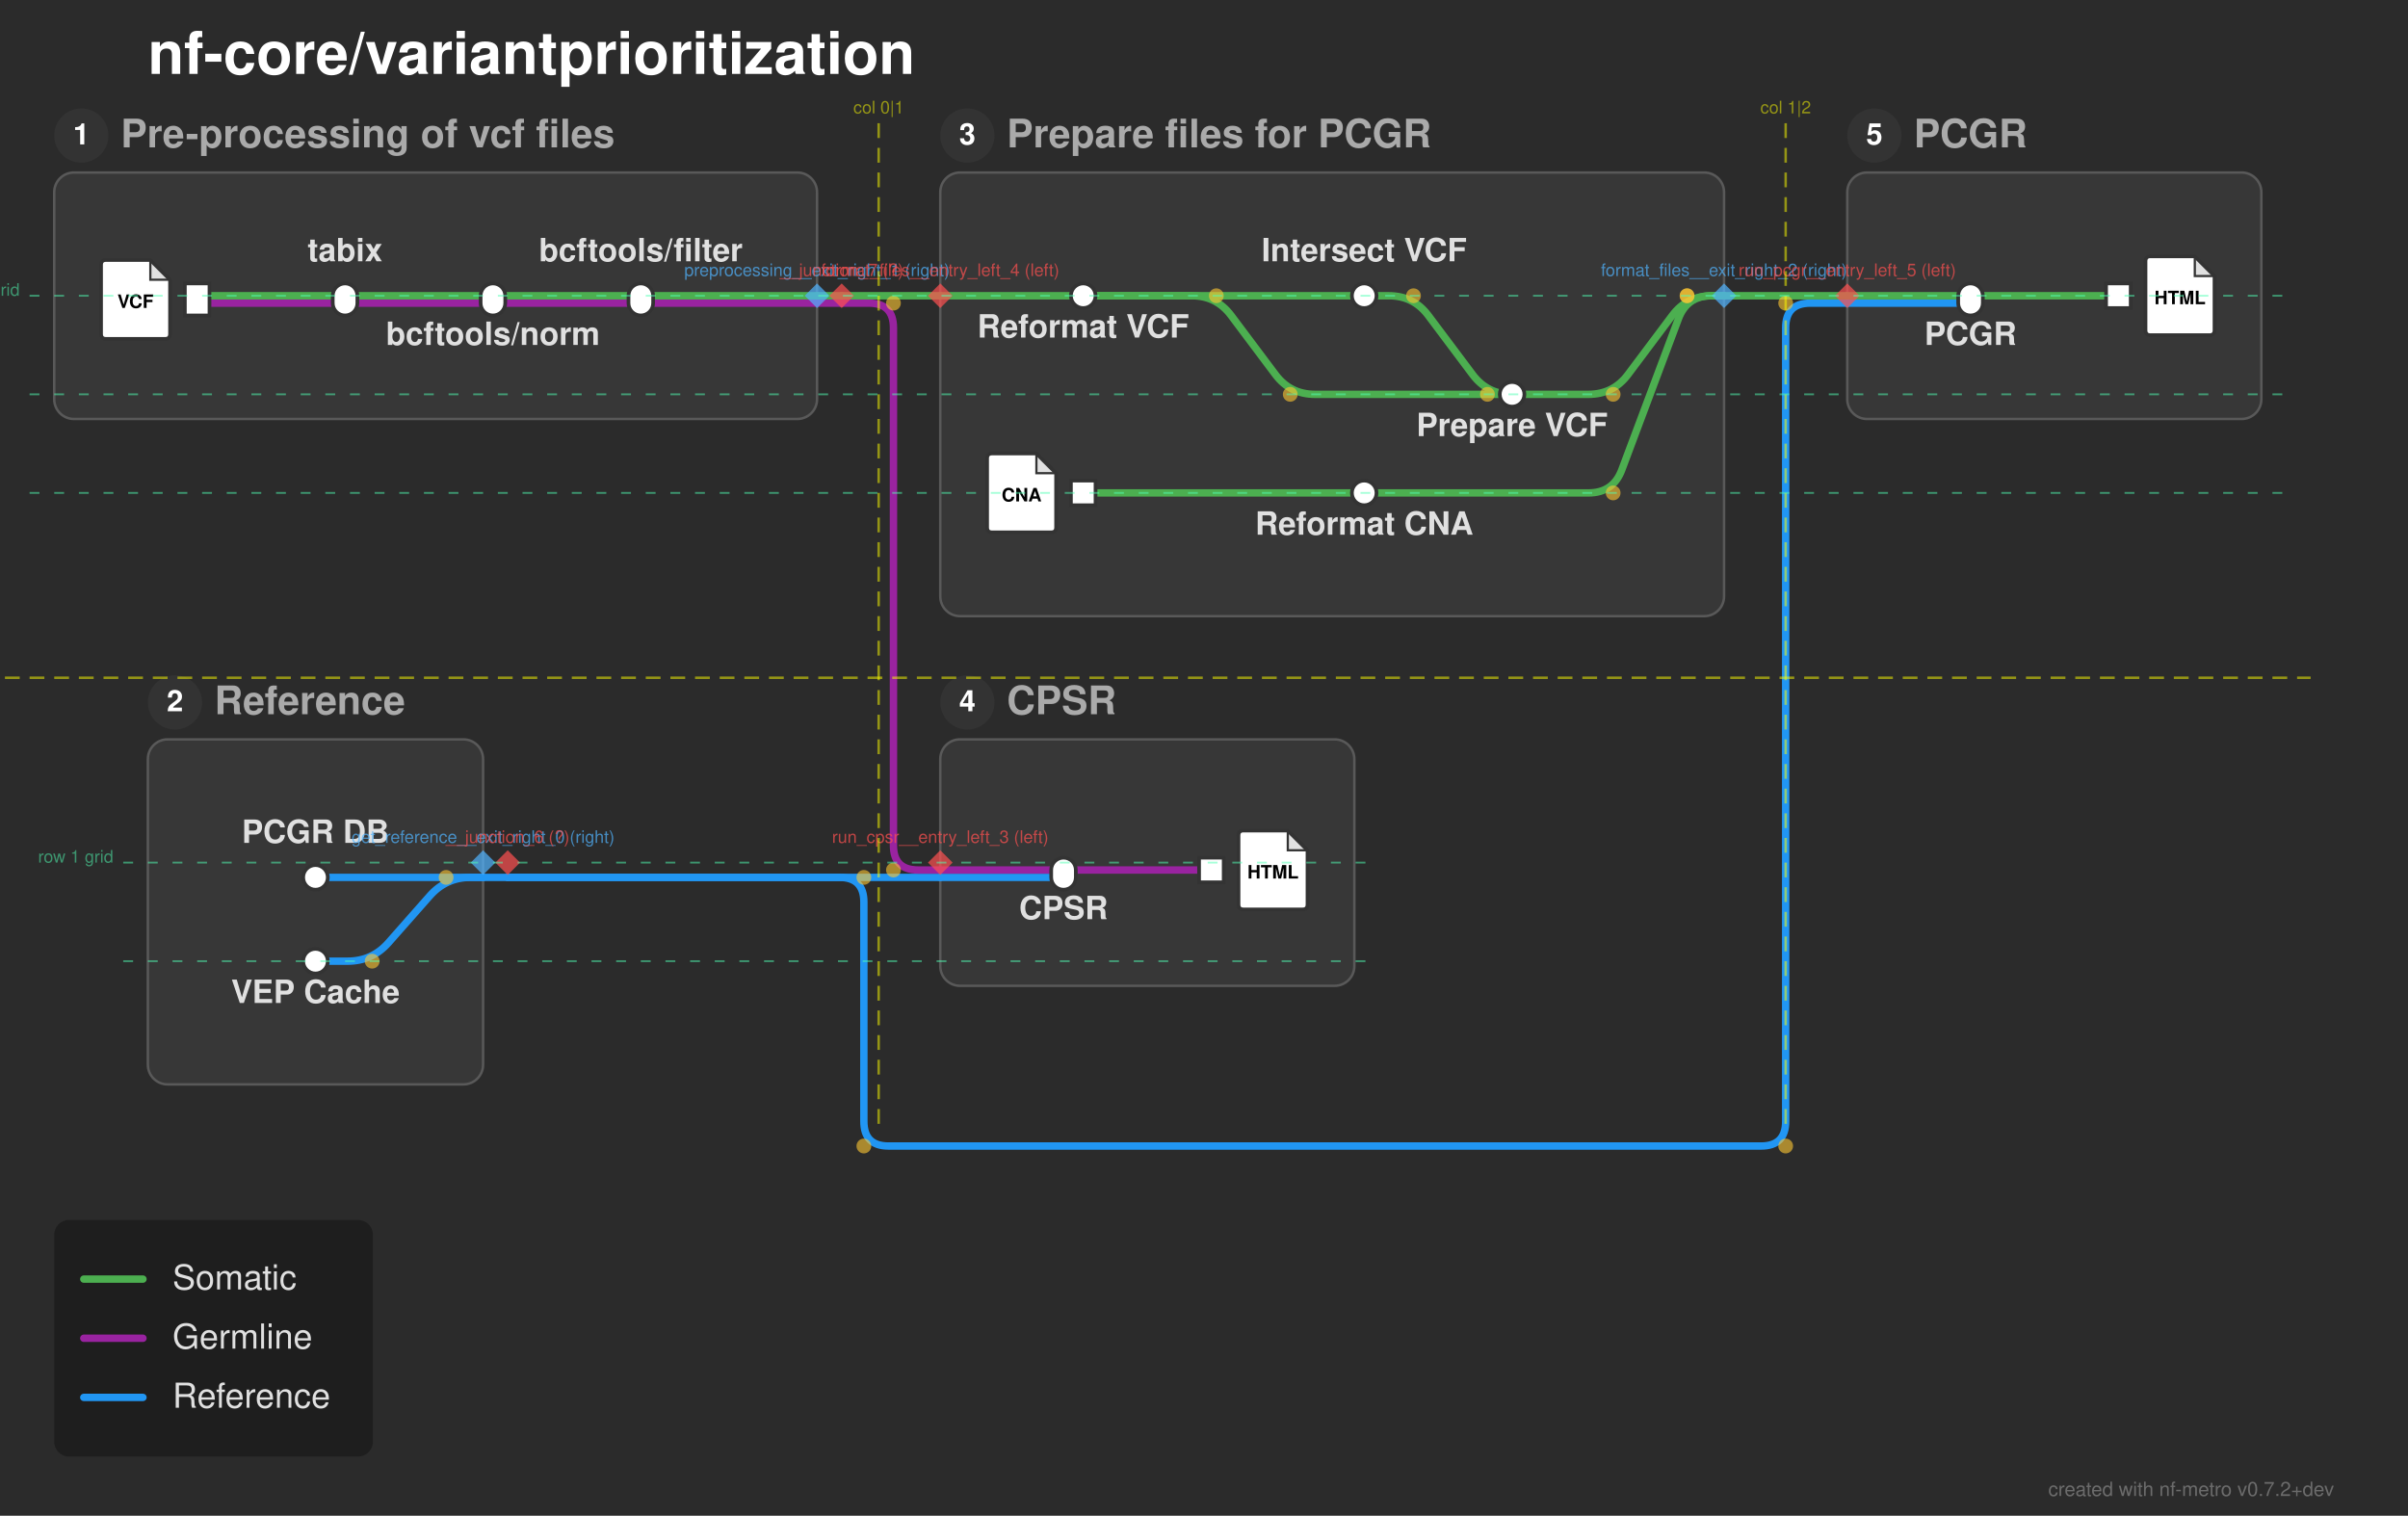
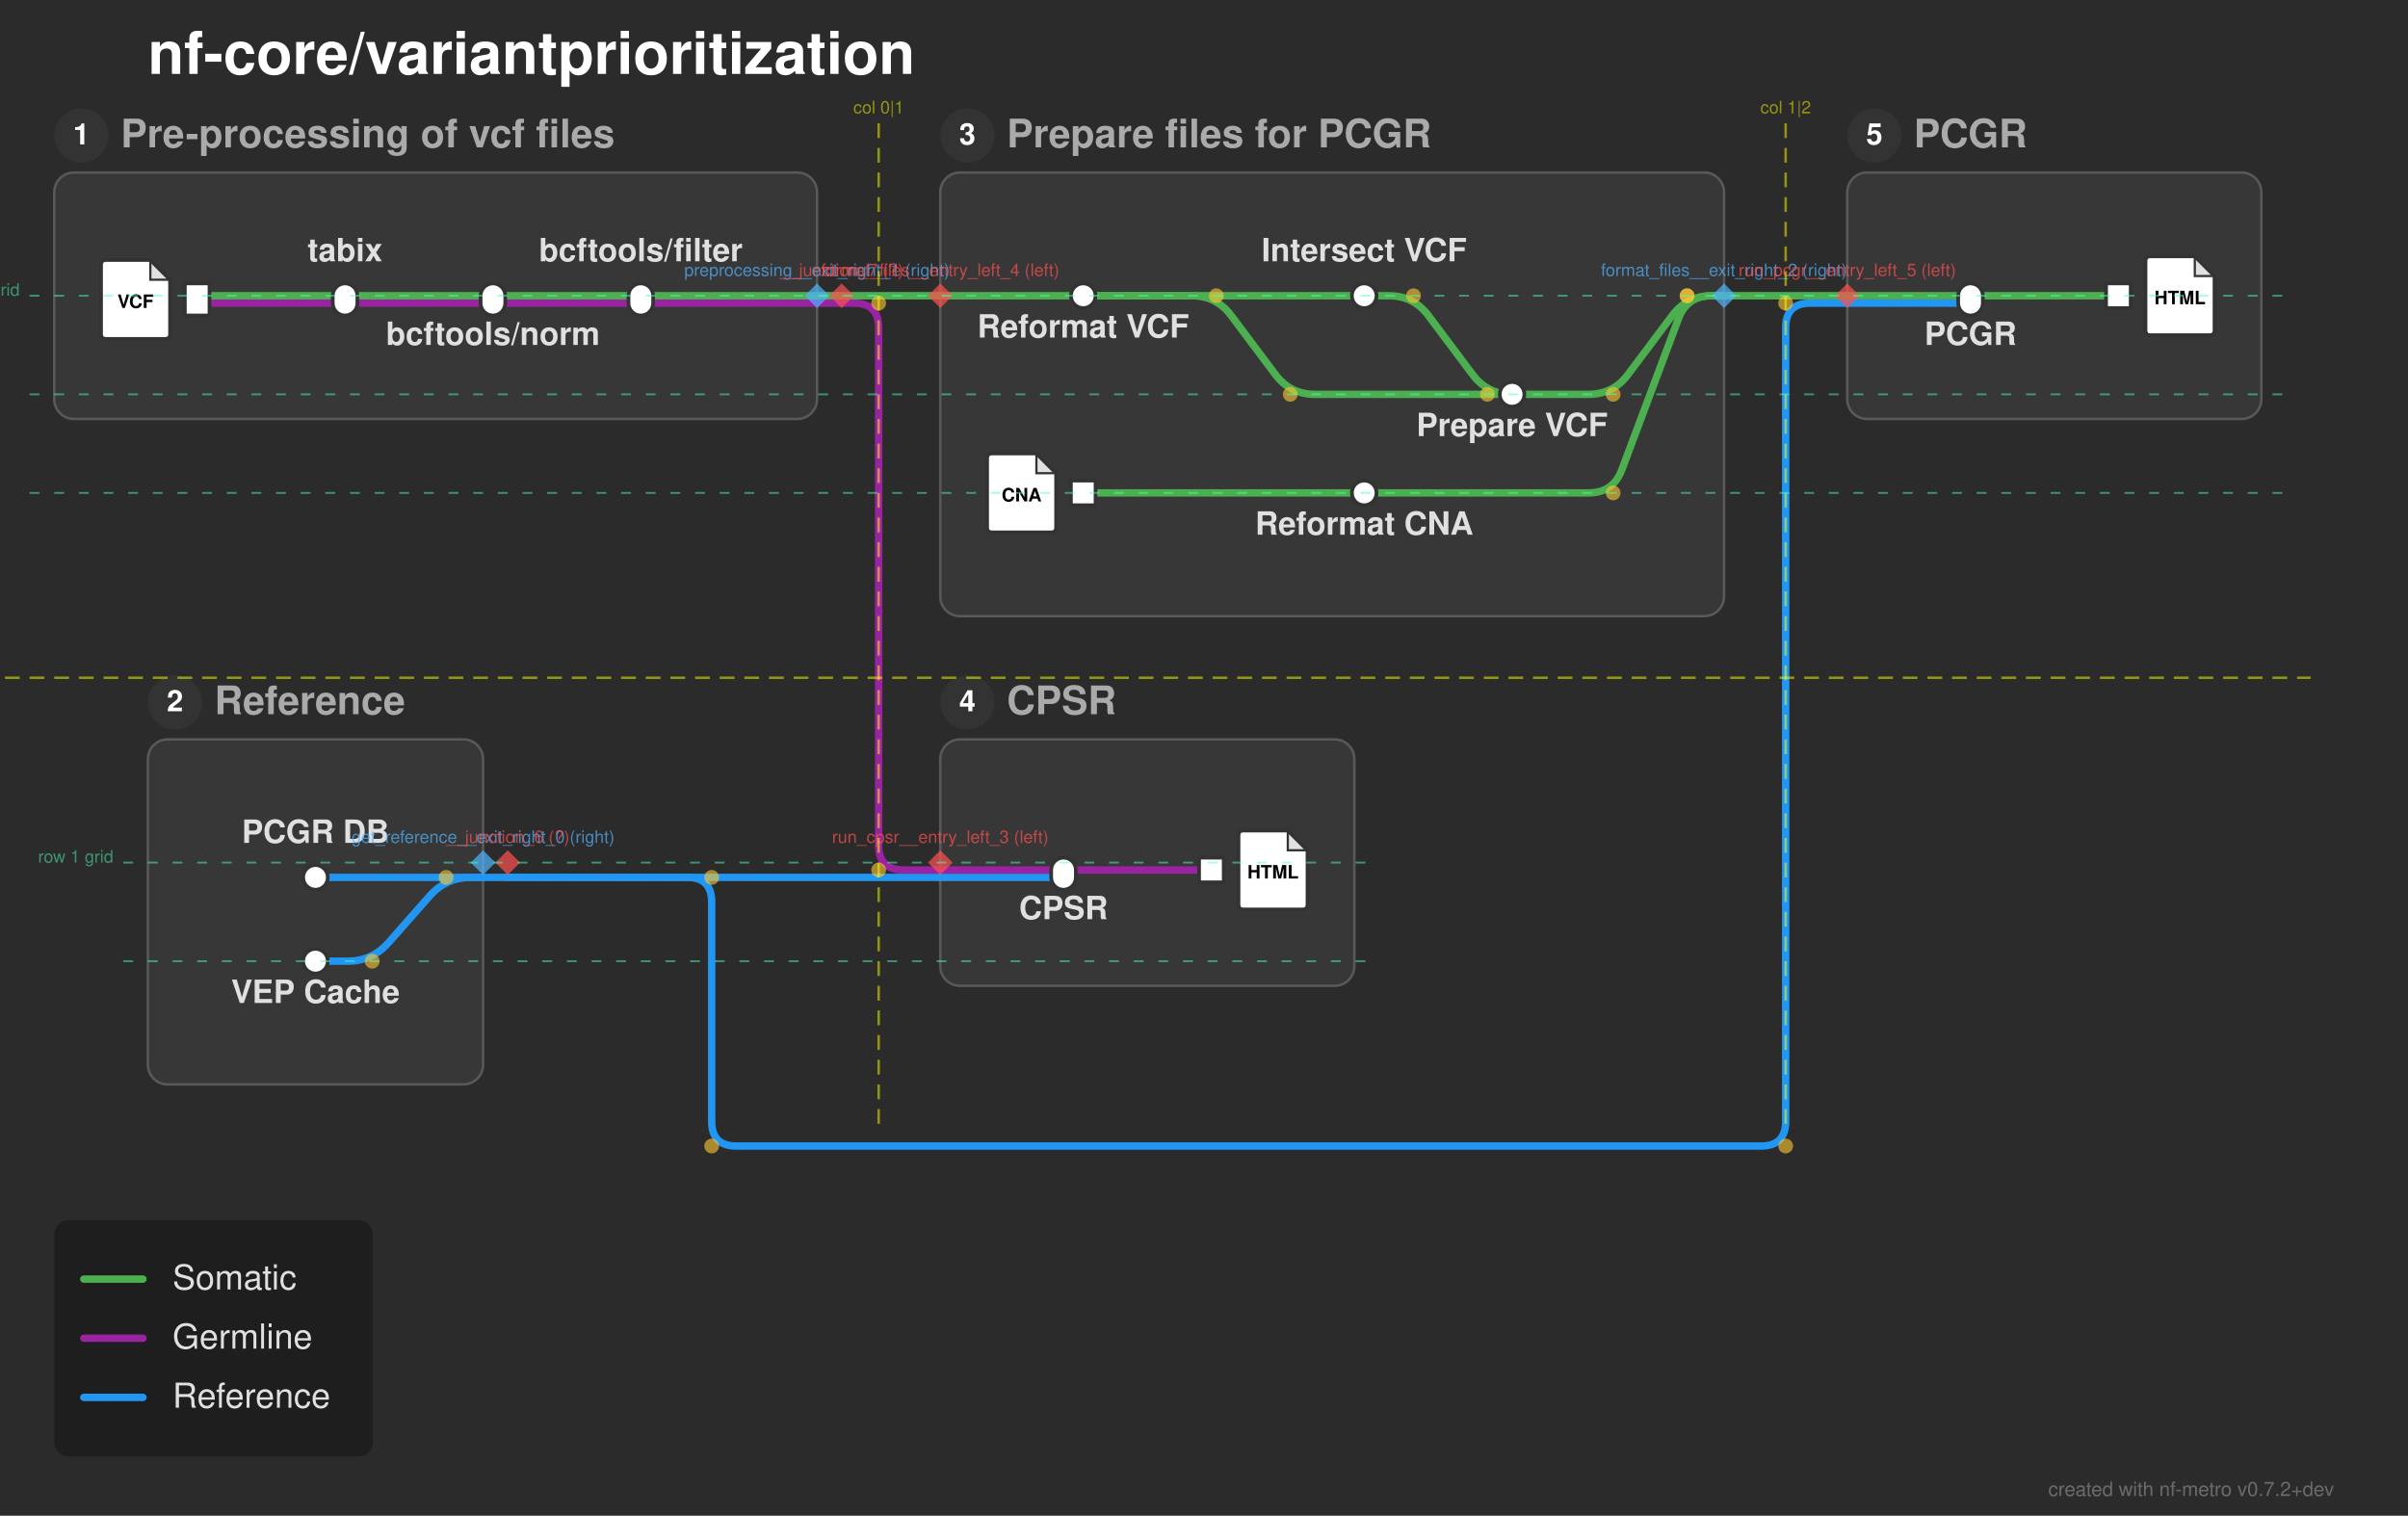
<svg xmlns="http://www.w3.org/2000/svg" width="977" height="615" viewBox="0 0 977 615">
  <defs>
</defs>
  <rect x="0" y="0" width="977" height="615" fill="#2b2b2b" />
  <text x="60.0" y="30.0" font-size="24.0" fill="#ffffff" font-family="'Helvetica Neue', Helvetica, Arial, sans-serif" font-weight="bold" class="nf-metro-title">nf-core/variantprioritization</text>
  <rect x="22.0" y="70.0" width="309.5" height="100.0" rx="8" ry="8" fill="#373737" stroke="#595959" stroke-width="1.0" class="nf-metro-section-box" data-section-id="preprocessing" data-section-lines="germline,somatic" />
  <circle cx="33.0" cy="55.0" r="11" fill="#333333" class="nf-metro-section-num-circle" data-section-id="preprocessing" />
  <text x="33.0" y="55.0" font-size="12" fill="#ffffff" font-family="'Helvetica Neue', Helvetica, Arial, sans-serif" font-weight="bold" text-anchor="middle" dy="0.3em" data-section-id="preprocessing">1</text>
  <text x="49.0" y="55.0" font-size="16.0" fill="#aaaaaa" font-family="'Helvetica Neue', Helvetica, Arial, sans-serif" font-weight="bold" dy="0.3em" class="nf-metro-section-label" data-section-id="preprocessing">Pre-processing of vcf files</text>
  <rect x="381.5" y="70.0" width="318.0" height="180.0" rx="8" ry="8" fill="#373737" stroke="#595959" stroke-width="1.0" class="nf-metro-section-box" data-section-id="format_files" data-section-lines="somatic" />
  <circle cx="392.5" cy="55.0" r="11" fill="#333333" class="nf-metro-section-num-circle" data-section-id="format_files" />
  <text x="392.5" y="55.0" font-size="12" fill="#ffffff" font-family="'Helvetica Neue', Helvetica, Arial, sans-serif" font-weight="bold" text-anchor="middle" dy="0.3em" data-section-id="format_files">3</text>
  <text x="408.5" y="55.0" font-size="16.0" fill="#aaaaaa" font-family="'Helvetica Neue', Helvetica, Arial, sans-serif" font-weight="bold" dy="0.3em" class="nf-metro-section-label" data-section-id="format_files">Prepare files for PCGR</text>
  <rect x="60.0" y="300.0" width="136.0" height="140.0" rx="8" ry="8" fill="#373737" stroke="#595959" stroke-width="1.0" class="nf-metro-section-box" data-section-id="get_reference" data-section-lines="reference" />
  <circle cx="71.0" cy="285.0" r="11" fill="#333333" class="nf-metro-section-num-circle" data-section-id="get_reference" />
  <text x="71.0" y="285.0" font-size="12" fill="#ffffff" font-family="'Helvetica Neue', Helvetica, Arial, sans-serif" font-weight="bold" text-anchor="middle" dy="0.3em" data-section-id="get_reference">2</text>
  <text x="87.0" y="285.0" font-size="16.0" fill="#aaaaaa" font-family="'Helvetica Neue', Helvetica, Arial, sans-serif" font-weight="bold" dy="0.3em" class="nf-metro-section-label" data-section-id="get_reference">Reference</text>
  <rect x="749.5" y="70.0" width="168.0" height="100.0" rx="8" ry="8" fill="#373737" stroke="#595959" stroke-width="1.0" class="nf-metro-section-box" data-section-id="run_pcgr" data-section-lines="reference,somatic" />
  <circle cx="760.5" cy="55.0" r="11" fill="#333333" class="nf-metro-section-num-circle" data-section-id="run_pcgr" />
  <text x="760.5" y="55.0" font-size="12" fill="#ffffff" font-family="'Helvetica Neue', Helvetica, Arial, sans-serif" font-weight="bold" text-anchor="middle" dy="0.3em" data-section-id="run_pcgr">5</text>
  <text x="776.5" y="55.0" font-size="16.0" fill="#aaaaaa" font-family="'Helvetica Neue', Helvetica, Arial, sans-serif" font-weight="bold" dy="0.3em" class="nf-metro-section-label" data-section-id="run_pcgr">PCGR</text>
  <rect x="381.5" y="300.0" width="168.0" height="100.0" rx="8" ry="8" fill="#373737" stroke="#595959" stroke-width="1.0" class="nf-metro-section-box" data-section-id="run_cpsr" data-section-lines="germline,reference" />
  <circle cx="392.5" cy="285.0" r="11" fill="#333333" class="nf-metro-section-num-circle" data-section-id="run_cpsr" />
  <text x="392.5" y="285.0" font-size="12" fill="#ffffff" font-family="'Helvetica Neue', Helvetica, Arial, sans-serif" font-weight="bold" text-anchor="middle" dy="0.3em" data-section-id="run_cpsr">4</text>
  <text x="408.5" y="285.0" font-size="16.0" fill="#aaaaaa" font-family="'Helvetica Neue', Helvetica, Arial, sans-serif" font-weight="bold" dy="0.3em" class="nf-metro-section-label" data-section-id="run_cpsr">CPSR</text>
  <path d="M128.0,356.0 L196.0,356.0" stroke="#2196F3" stroke-width="3.0" stroke-linecap="round" class="metro-line-reference" data-line-id="reference" />
  <path d="M381.5,356.0 L431.5,356.0" stroke="#2196F3" stroke-width="3.0" stroke-linecap="round" class="metro-line-reference" data-line-id="reference" />
  <path d="M128.0,390.0 L141.0,390.0 Q151.0,390.0,157.616,382.502 L174.384,363.498 Q181.0,356.0,191.0,356.0 L196.0,356.0" stroke="#2196F3" stroke-width="3.0" fill="none" stroke-linecap="round" stroke-linejoin="round" class="metro-line-reference" data-line-id="reference" />
  <path d="M749.5,123.0 L799.5,123.0" stroke="#2196F3" stroke-width="3.0" stroke-linecap="round" class="metro-line-reference" data-line-id="reference" />
  <path d="M196.0,356.0 L206.0,356.0" stroke="#2196F3" stroke-width="3.0" stroke-linecap="round" class="metro-line-reference" data-line-id="reference" />
  <path d="M206.0,356.0 L381.5,356.0" stroke="#2196F3" stroke-width="3.0" stroke-linecap="round" class="metro-line-reference" data-line-id="reference" />
-   <path d="M206.0,356.0 L340.5,356.0 Q350.5,356.0,350.5,366.0 L350.5,455.0 Q350.5,465.0,360.5,465.0 L714.5,465.0 Q724.5,465.0,724.5,455.0 L724.5,133.0 Q724.5,123.0,734.5,123.0 L749.5,123.0" stroke="#2196F3" stroke-width="3.0" fill="none" stroke-linecap="round" stroke-linejoin="round" class="metro-line-reference" data-line-id="reference" />
+   <path d="M206.0,356.0 L278.75,356.0 Q288.75,356.0,288.75,366.0 L288.75,455.0 Q288.75,465.0,298.75,465.0 L714.5,465.0 Q724.5,465.0,724.5,455.0 L724.5,133.0 Q724.5,123.0,734.5,123.0 L749.5,123.0" stroke="#2196F3" stroke-width="3.0" fill="none" stroke-linecap="round" stroke-linejoin="round" class="metro-line-reference" data-line-id="reference" />
  <path d="M80.0,123.0 L140.0,123.0" stroke="#9923A0" stroke-width="3.0" stroke-linecap="round" class="metro-line-germline" data-line-id="germline" />
  <path d="M140.0,123.0 L200.0,123.0" stroke="#9923A0" stroke-width="3.0" stroke-linecap="round" class="metro-line-germline" data-line-id="germline" />
  <path d="M200.0,123.0 L260.0,123.0" stroke="#9923A0" stroke-width="3.0" stroke-linecap="round" class="metro-line-germline" data-line-id="germline" />
  <path d="M431.5,353.0 L491.5,353.0" stroke="#9923A0" stroke-width="3.0" stroke-linecap="round" class="metro-line-germline" data-line-id="germline" />
  <path d="M260.0,123.0 L331.5,123.0" stroke="#9923A0" stroke-width="3.0" stroke-linecap="round" class="metro-line-germline" data-line-id="germline" />
  <path d="M381.5,353.0 L431.5,353.0" stroke="#9923A0" stroke-width="3.0" stroke-linecap="round" class="metro-line-germline" data-line-id="germline" />
  <path d="M331.5,123.0 L341.5,123.0" stroke="#9923A0" stroke-width="3.0" stroke-linecap="round" class="metro-line-germline" data-line-id="germline" />
-   <path d="M341.5,123.0 L352.5,123.0 Q362.5,123.0,362.5,133.0 L362.5,343.0 Q362.5,353.0,372.5,353.0 L381.5,353.0" stroke="#9923A0" stroke-width="3.0" fill="none" stroke-linecap="round" stroke-linejoin="round" class="metro-line-germline" data-line-id="germline" />
+   <path d="M341.5,123.0 L346.5,123.0 Q356.5,123.0,356.5,133.0 L356.5,343.0 Q356.5,353.0,366.5,353.0 L381.5,353.0" stroke="#9923A0" stroke-width="3.0" fill="none" stroke-linecap="round" stroke-linejoin="round" class="metro-line-germline" data-line-id="germline" />
  <path d="M80.0,120.0 L140.0,120.0" stroke="#4CAF50" stroke-width="3.0" stroke-linecap="round" class="metro-line-somatic" data-line-id="somatic" />
  <path d="M140.0,120.0 L200.0,120.0" stroke="#4CAF50" stroke-width="3.0" stroke-linecap="round" class="metro-line-somatic" data-line-id="somatic" />
  <path d="M200.0,120.0 L260.0,120.0" stroke="#4CAF50" stroke-width="3.0" stroke-linecap="round" class="metro-line-somatic" data-line-id="somatic" />
  <path d="M439.5,120.0 L553.5,120.0" stroke="#4CAF50" stroke-width="3.0" stroke-linecap="round" class="metro-line-somatic" data-line-id="somatic" />
  <path d="M439.5,120.0 L483.5,120.0 Q493.5,120.0,499.5,128.0 L517.5,152.0 Q523.5,160.0,533.5,160.0 L613.5,160.0" stroke="#4CAF50" stroke-width="3.0" fill="none" stroke-linecap="round" stroke-linejoin="round" class="metro-line-somatic" data-line-id="somatic" />
  <path d="M553.5,120.0 L563.5,120.0 Q573.5,120.0,579.5,128.0 L597.5,152.0 Q603.5,160.0,613.5,160.0 L613.5,160.0" stroke="#4CAF50" stroke-width="3.0" fill="none" stroke-linecap="round" stroke-linejoin="round" class="metro-line-somatic" data-line-id="somatic" />
  <path d="M439.5,200.0 L553.5,200.0" stroke="#4CAF50" stroke-width="3.0" stroke-linecap="round" class="metro-line-somatic" data-line-id="somatic" />
  <path d="M799.5,120.0 L859.5,120.0" stroke="#4CAF50" stroke-width="3.0" stroke-linecap="round" class="metro-line-somatic" data-line-id="somatic" />
  <path d="M260.0,120.0 L331.5,120.0" stroke="#4CAF50" stroke-width="3.0" stroke-linecap="round" class="metro-line-somatic" data-line-id="somatic" />
  <path d="M381.5,120.0 L439.5,120.0" stroke="#4CAF50" stroke-width="3.0" stroke-linecap="round" class="metro-line-somatic" data-line-id="somatic" />
  <path d="M553.5,200.0 L644.5,200.0 Q654.5,200.0,658.011,190.637 L680.989,129.363 Q684.5,120.0,694.5,120.0 L699.5,120.0" stroke="#4CAF50" stroke-width="3.0" fill="none" stroke-linecap="round" stroke-linejoin="round" class="metro-line-somatic" data-line-id="somatic" />
  <path d="M749.5,120.0 L799.5,120.0" stroke="#4CAF50" stroke-width="3.0" stroke-linecap="round" class="metro-line-somatic" data-line-id="somatic" />
  <path d="M613.5,160.0 L644.5,160.0 Q654.5,160.0,660.5,152.0 L678.5,128.0 Q684.5,120.0,694.5,120.0 L699.5,120.0" stroke="#4CAF50" stroke-width="3.0" fill="none" stroke-linecap="round" stroke-linejoin="round" class="metro-line-somatic" data-line-id="somatic" />
  <path d="M331.5,120.0 L341.5,120.0" stroke="#4CAF50" stroke-width="3.0" stroke-linecap="round" class="metro-line-somatic" data-line-id="somatic" />
  <path d="M341.5,120.0 L381.5,120.0" stroke="#4CAF50" stroke-width="3.0" stroke-linecap="round" class="metro-line-somatic" data-line-id="somatic" />
  <path d="M699.5,120.0 L749.5,120.0" stroke="#4CAF50" stroke-width="3.0" stroke-linecap="round" class="metro-line-somatic" data-line-id="somatic" />
  <rect x="75.0" y="115.0" width="10.0" height="13.0" fill="#ffffff" stroke="#333333" stroke-width="1.5" class="nf-metro-station" data-station-id="vcf_in" data-station-lines="germline,somatic" data-station-label="vcf_in" data-section-id="preprocessing" data-section-name="Pre-processing of vcf files" />
  <g data-station-id="vcf_in">
    <path d="M43.0,105.5 L61.0,105.5 L69.0,113.5 L69.0,135.5 Q69.0,137.5,67.0,137.5 L43.0,137.5 Q41.0,137.5,41.0,135.5 L41.0,107.5 Q41.0,105.5,43.0,105.5 Z" fill="#ffffff" stroke="#333333" stroke-width="1.5" stroke-linejoin="round" />
    <path d="M61.0,105.5 L61.0,113.5 L69.0,113.5 Z" fill="#333333" opacity="0.15" stroke="none" />
    <path d="M61.0,105.5 L61.0,113.5 L69.0,113.5" fill="none" stroke="#333333" stroke-width="0.9" />
    <text x="55.0" y="122.7" font-size="7.5" fill="#000000" font-family="'Helvetica Neue', Helvetica, Arial, sans-serif" font-weight="bold" text-anchor="middle" dy="0.3em">VCF</text>
  </g>
  <rect x="135.0" y="115.0" width="10.0" height="13.0" rx="5.0" ry="5.0" fill="#ffffff" stroke="#333333" stroke-width="1.5" class="nf-metro-station" data-station-id="tabix" data-station-lines="germline,somatic" data-station-label="tabix" data-section-id="preprocessing" data-section-name="Pre-processing of vcf files" />
  <rect x="195.0" y="115.0" width="10.0" height="13.0" rx="5.0" ry="5.0" fill="#ffffff" stroke="#333333" stroke-width="1.5" class="nf-metro-station" data-station-id="bcftools_norm" data-station-lines="germline,somatic" data-station-label="bcftools/norm" data-section-id="preprocessing" data-section-name="Pre-processing of vcf files" />
  <rect x="255.0" y="115.0" width="10.0" height="13.0" rx="5.0" ry="5.0" fill="#ffffff" stroke="#333333" stroke-width="1.5" class="nf-metro-station" data-station-id="bcftools_filter" data-station-lines="germline,somatic" data-station-label="bcftools/filter" data-section-id="preprocessing" data-section-name="Pre-processing of vcf files" />
  <rect x="434.5" y="115.0" width="10.0" height="10.0" rx="5.0" ry="5.0" fill="#ffffff" stroke="#333333" stroke-width="1.5" class="nf-metro-station" data-station-id="reformat_vcf" data-station-lines="somatic" data-station-label="Reformat VCF" data-section-id="format_files" data-section-name="Prepare files for PCGR" />
  <rect x="548.5" y="115.0" width="10.0" height="10.0" rx="5.0" ry="5.0" fill="#ffffff" stroke="#333333" stroke-width="1.5" class="nf-metro-station" data-station-id="intersect" data-station-lines="somatic" data-station-label="Intersect VCF" data-section-id="format_files" data-section-name="Prepare files for PCGR" />
  <rect x="608.5" y="155.0" width="10.0" height="10.0" rx="5.0" ry="5.0" fill="#ffffff" stroke="#333333" stroke-width="1.5" class="nf-metro-station" data-station-id="prepare_pcgr" data-station-lines="somatic" data-station-label="Prepare VCF" data-section-id="format_files" data-section-name="Prepare files for PCGR" />
  <rect x="434.5" y="195.0" width="10.0" height="10.0" fill="#ffffff" stroke="#333333" stroke-width="1.5" class="nf-metro-station" data-station-id="cna_in" data-station-lines="somatic" data-station-label="cna_in" data-section-id="format_files" data-section-name="Prepare files for PCGR" />
  <g data-station-id="cna_in">
    <path d="M402.5,184.0 L420.5,184.0 L428.5,192.0 L428.5,214.0 Q428.5,216.0,426.5,216.0 L402.5,216.0 Q400.5,216.0,400.5,214.0 L400.5,186.0 Q400.5,184.0,402.5,184.0 Z" fill="#ffffff" stroke="#333333" stroke-width="1.5" stroke-linejoin="round" />
    <path d="M420.5,184.0 L420.5,192.0 L428.5,192.0 Z" fill="#333333" opacity="0.15" stroke="none" />
    <path d="M420.5,184.0 L420.5,192.0 L428.5,192.0" fill="none" stroke="#333333" stroke-width="0.9" />
    <text x="414.5" y="201.2" font-size="7.5" fill="#000000" font-family="'Helvetica Neue', Helvetica, Arial, sans-serif" font-weight="bold" text-anchor="middle" dy="0.3em">CNA</text>
  </g>
  <rect x="548.5" y="195.0" width="10.0" height="10.0" rx="5.0" ry="5.0" fill="#ffffff" stroke="#333333" stroke-width="1.5" class="nf-metro-station" data-station-id="reformat_cna" data-station-lines="somatic" data-station-label="Reformat CNA" data-section-id="format_files" data-section-name="Prepare files for PCGR" />
  <rect x="123.0" y="351.0" width="10.0" height="10.0" rx="5.0" ry="5.0" fill="#ffffff" stroke="#333333" stroke-width="1.5" class="nf-metro-station" data-station-id="get_pcgr" data-station-lines="reference" data-station-label="PCGR DB" data-section-id="get_reference" data-section-name="Reference" />
  <rect x="123.0" y="385.0" width="10.0" height="10.0" rx="5.0" ry="5.0" fill="#ffffff" stroke="#333333" stroke-width="1.5" class="nf-metro-station" data-station-id="get_vep" data-station-lines="reference" data-station-label="VEP Cache" data-section-id="get_reference" data-section-name="Reference" />
  <rect x="794.5" y="115.0" width="10.0" height="13.0" rx="5.0" ry="5.0" fill="#ffffff" stroke="#333333" stroke-width="1.5" class="nf-metro-station" data-station-id="pcgr" data-station-lines="reference,somatic" data-station-label="PCGR" data-section-id="run_pcgr" data-section-name="PCGR" />
  <rect x="854.5" y="115.0" width="10.0" height="10.0" fill="#ffffff" stroke="#333333" stroke-width="1.5" class="nf-metro-station" data-station-id="report_pcgr" data-station-lines="somatic" data-station-label="report_pcgr" data-section-id="run_pcgr" data-section-name="PCGR" />
  <g data-station-id="report_pcgr">
    <path d="M872.5,104.0 L890.5,104.0 L898.5,112.0 L898.5,134.0 Q898.5,136.0,896.5,136.0 L872.5,136.0 Q870.5,136.0,870.5,134.0 L870.5,106.0 Q870.5,104.0,872.5,104.0 Z" fill="#ffffff" stroke="#333333" stroke-width="1.5" stroke-linejoin="round" />
    <path d="M890.5,104.0 L890.5,112.0 L898.5,112.0 Z" fill="#333333" opacity="0.15" stroke="none" />
    <path d="M890.5,104.0 L890.5,112.0 L898.5,112.0" fill="none" stroke="#333333" stroke-width="0.9" />
    <text x="884.5" y="121.2" font-size="7.5" fill="#000000" font-family="'Helvetica Neue', Helvetica, Arial, sans-serif" font-weight="bold" text-anchor="middle" dy="0.3em">HTML</text>
  </g>
  <rect x="426.5" y="348.0" width="10.0" height="13.0" rx="5.0" ry="5.0" fill="#ffffff" stroke="#333333" stroke-width="1.5" class="nf-metro-station" data-station-id="cpsr" data-station-lines="germline,reference" data-station-label="CPSR" data-section-id="run_cpsr" data-section-name="CPSR" />
  <rect x="486.5" y="348.0" width="10.0" height="10.0" fill="#ffffff" stroke="#333333" stroke-width="1.5" class="nf-metro-station" data-station-id="report_cpsr" data-station-lines="germline" data-station-label="report_cpsr" data-section-id="run_cpsr" data-section-name="CPSR" />
  <g data-station-id="report_cpsr">
    <path d="M504.5,337.0 L522.5,337.0 L530.5,345.0 L530.5,367.0 Q530.5,369.0,528.5,369.0 L504.5,369.0 Q502.5,369.0,502.5,367.0 L502.5,339.0 Q502.5,337.0,504.5,337.0 Z" fill="#ffffff" stroke="#333333" stroke-width="1.5" stroke-linejoin="round" />
    <path d="M522.5,337.0 L522.5,345.0 L530.5,345.0 Z" fill="#333333" opacity="0.15" stroke="none" />
    <path d="M522.5,337.0 L522.5,345.0 L530.5,345.0" fill="none" stroke="#333333" stroke-width="0.9" />
    <text x="516.5" y="354.2" font-size="7.5" fill="#000000" font-family="'Helvetica Neue', Helvetica, Arial, sans-serif" font-weight="bold" text-anchor="middle" dy="0.3em">HTML</text>
  </g>
  <text x="439.5" y="131.0" font-size="13.0" fill="#e0e0e0" font-family="'Helvetica Neue', Helvetica, Arial, sans-serif" font-weight="bold" text-anchor="middle" dominant-baseline="hanging" data-station-id="reformat_vcf" class="nf-metro-station-label">Reformat VCF</text>
  <text x="799.5" y="134.0" font-size="13.0" fill="#e0e0e0" font-family="'Helvetica Neue', Helvetica, Arial, sans-serif" font-weight="bold" text-anchor="middle" dominant-baseline="hanging" data-station-id="pcgr" class="nf-metro-station-label">PCGR</text>
  <text x="431.5" y="367.0" font-size="13.0" fill="#e0e0e0" font-family="'Helvetica Neue', Helvetica, Arial, sans-serif" font-weight="bold" text-anchor="middle" dominant-baseline="hanging" data-station-id="cpsr" class="nf-metro-station-label">CPSR</text>
  <text x="128.0" y="342.0" font-size="13.0" fill="#e0e0e0" font-family="'Helvetica Neue', Helvetica, Arial, sans-serif" font-weight="bold" text-anchor="middle" dominant-baseline="auto" data-station-id="get_pcgr" class="nf-metro-station-label">PCGR DB</text>
  <text x="128.0" y="401.0" font-size="13.0" fill="#e0e0e0" font-family="'Helvetica Neue', Helvetica, Arial, sans-serif" font-weight="bold" text-anchor="middle" dominant-baseline="hanging" data-station-id="get_vep" class="nf-metro-station-label">VEP Cache</text>
  <text x="553.5" y="106.0" font-size="13.0" fill="#e0e0e0" font-family="'Helvetica Neue', Helvetica, Arial, sans-serif" font-weight="bold" text-anchor="middle" dominant-baseline="auto" data-station-id="intersect" class="nf-metro-station-label">Intersect VCF</text>
  <text x="140.0" y="106.0" font-size="13.0" fill="#e0e0e0" font-family="'Helvetica Neue', Helvetica, Arial, sans-serif" font-weight="bold" text-anchor="middle" dominant-baseline="auto" data-station-id="tabix" class="nf-metro-station-label">tabix</text>
  <text x="553.5" y="211.0" font-size="13.0" fill="#e0e0e0" font-family="'Helvetica Neue', Helvetica, Arial, sans-serif" font-weight="bold" text-anchor="middle" dominant-baseline="hanging" data-station-id="reformat_cna" class="nf-metro-station-label">Reformat CNA</text>
  <text x="200.0" y="134.0" font-size="13.0" fill="#e0e0e0" font-family="'Helvetica Neue', Helvetica, Arial, sans-serif" font-weight="bold" text-anchor="middle" dominant-baseline="hanging" data-station-id="bcftools_norm" class="nf-metro-station-label">bcftools/norm</text>
  <text x="613.5" y="171.0" font-size="13.0" fill="#e0e0e0" font-family="'Helvetica Neue', Helvetica, Arial, sans-serif" font-weight="bold" text-anchor="middle" dominant-baseline="hanging" data-station-id="prepare_pcgr" class="nf-metro-station-label">Prepare VCF</text>
  <text x="260.0" y="106.0" font-size="13.0" fill="#e0e0e0" font-family="'Helvetica Neue', Helvetica, Arial, sans-serif" font-weight="bold" text-anchor="middle" dominant-baseline="auto" data-station-id="bcftools_filter" class="nf-metro-station-label">bcftools/filter</text>
  <circle cx="493.5" cy="120.0" r="3.0" fill="rgba(255, 200, 50, 0.6)" />
  <circle cx="523.5" cy="160.0" r="3.0" fill="rgba(255, 200, 50, 0.6)" />
  <circle cx="573.5" cy="120.0" r="3.0" fill="rgba(255, 200, 50, 0.6)" />
  <circle cx="603.5" cy="160.0" r="3.0" fill="rgba(255, 200, 50, 0.6)" />
  <circle cx="151.0" cy="390.0" r="3.0" fill="rgba(255, 200, 50, 0.6)" />
  <circle cx="181.0" cy="356.0" r="3.0" fill="rgba(255, 200, 50, 0.6)" />
  <circle cx="654.5" cy="200.0" r="3.0" fill="rgba(255, 200, 50, 0.6)" />
  <circle cx="684.5" cy="120.0" r="3.0" fill="rgba(255, 200, 50, 0.6)" />
  <circle cx="654.5" cy="160.0" r="3.0" fill="rgba(255, 200, 50, 0.6)" />
  <circle cx="684.5" cy="120.0" r="3.0" fill="rgba(255, 200, 50, 0.6)" />
-   <circle cx="350.5" cy="356.0" r="3.0" fill="rgba(255, 200, 50, 0.6)" />
-   <circle cx="350.5" cy="465.0" r="3.0" fill="rgba(255, 200, 50, 0.6)" />
+   <circle cx="288.75" cy="356.0" r="3.0" fill="rgba(255, 200, 50, 0.6)" />
+   <circle cx="288.75" cy="465.0" r="3.0" fill="rgba(255, 200, 50, 0.6)" />
  <circle cx="724.5" cy="465.0" r="3.0" fill="rgba(255, 200, 50, 0.6)" />
  <circle cx="724.5" cy="123.0" r="3.0" fill="rgba(255, 200, 50, 0.6)" />
-   <circle cx="362.5" cy="123.0" r="3.0" fill="rgba(255, 200, 50, 0.6)" />
-   <circle cx="362.5" cy="353.0" r="3.0" fill="rgba(255, 200, 50, 0.6)" />
+   <circle cx="356.5" cy="123.0" r="3.0" fill="rgba(255, 200, 50, 0.6)" />
+   <circle cx="356.5" cy="353.0" r="3.0" fill="rgba(255, 200, 50, 0.6)" />
  <path d="M196.0,345.0 L201.0,350.0 L196.0,355.0 L191.0,350.0 Z" fill="rgba(80, 180, 255, 0.7)" stroke="none" />
  <text x="196.0" y="342.0" font-size="7" fill="rgba(80, 180, 255, 0.7)" font-family="'Helvetica Neue', Helvetica, Arial, sans-serif" text-anchor="middle" dominant-baseline="auto">get_reference__exit_right_0 (right)</text>
  <path d="M331.5,115.0 L336.5,120.0 L331.5,125.0 L326.5,120.0 Z" fill="rgba(80, 180, 255, 0.7)" stroke="none" />
  <text x="331.5" y="112.0" font-size="7" fill="rgba(80, 180, 255, 0.7)" font-family="'Helvetica Neue', Helvetica, Arial, sans-serif" text-anchor="middle" dominant-baseline="auto">preprocessing__exit_right_1 (right)</text>
  <path d="M699.5,115.0 L704.5,120.0 L699.5,125.0 L694.5,120.0 Z" fill="rgba(80, 180, 255, 0.7)" stroke="none" />
  <text x="699.5" y="112.0" font-size="7" fill="rgba(80, 180, 255, 0.7)" font-family="'Helvetica Neue', Helvetica, Arial, sans-serif" text-anchor="middle" dominant-baseline="auto">format_files__exit_right_2 (right)</text>
  <path d="M381.5,345.0 L386.5,350.0 L381.5,355.0 L376.5,350.0 Z" fill="rgba(255, 80, 80, 0.7)" stroke="none" />
  <text x="381.5" y="342.0" font-size="7" fill="rgba(255, 80, 80, 0.7)" font-family="'Helvetica Neue', Helvetica, Arial, sans-serif" text-anchor="middle" dominant-baseline="auto">run_cpsr__entry_left_3 (left)</text>
  <path d="M381.5,115.0 L386.5,120.0 L381.5,125.0 L376.5,120.0 Z" fill="rgba(255, 80, 80, 0.7)" stroke="none" />
  <text x="381.5" y="112.0" font-size="7" fill="rgba(255, 80, 80, 0.7)" font-family="'Helvetica Neue', Helvetica, Arial, sans-serif" text-anchor="middle" dominant-baseline="auto">format_files__entry_left_4 (left)</text>
  <path d="M749.5,115.0 L754.5,120.0 L749.5,125.0 L744.5,120.0 Z" fill="rgba(255, 80, 80, 0.7)" stroke="none" />
  <text x="749.5" y="112.0" font-size="7" fill="rgba(255, 80, 80, 0.7)" font-family="'Helvetica Neue', Helvetica, Arial, sans-serif" text-anchor="middle" dominant-baseline="auto">run_pcgr__entry_left_5 (left)</text>
  <path d="M206.0,345.0 L211.0,350.0 L206.0,355.0 L201.0,350.0 Z" fill="rgba(255, 80, 80, 0.7)" stroke="none" />
  <text x="206.0" y="342.0" font-size="7" fill="rgba(255, 80, 80, 0.7)" font-family="'Helvetica Neue', Helvetica, Arial, sans-serif" text-anchor="middle" dominant-baseline="auto">__junction_6 (?)</text>
  <path d="M341.5,115.0 L346.5,120.0 L341.5,125.0 L336.5,120.0 Z" fill="rgba(255, 80, 80, 0.7)" stroke="none" />
  <text x="341.5" y="112.0" font-size="7" fill="rgba(255, 80, 80, 0.7)" font-family="'Helvetica Neue', Helvetica, Arial, sans-serif" text-anchor="middle" dominant-baseline="auto">__junction_7 (?)</text>
  <path d="M356.5,50.0 L356.5,460.0" stroke="rgba(255, 255, 0, 0.5)" stroke-width="1" stroke-dasharray="6,4" />
  <text x="356.5" y="46.0" font-size="7" fill="rgba(255, 255, 0, 0.5)" font-family="'Helvetica Neue', Helvetica, Arial, sans-serif" text-anchor="middle">col 0|1</text>
  <path d="M724.5,50.0 L724.5,460.0" stroke="rgba(255, 255, 0, 0.5)" stroke-width="1" stroke-dasharray="6,4" />
  <text x="724.5" y="46.0" font-size="7" fill="rgba(255, 255, 0, 0.5)" font-family="'Helvetica Neue', Helvetica, Arial, sans-serif" text-anchor="middle">col 1|2</text>
  <path d="M2.0,275.0 L937.5,275.0" stroke="rgba(255, 255, 0, 0.5)" stroke-width="1" stroke-dasharray="6,4" />
  <text x="-2.0" y="275.0" font-size="7" fill="rgba(255, 255, 0, 0.5)" font-family="'Helvetica Neue', Helvetica, Arial, sans-serif" text-anchor="end">row 0|1</text>
  <path d="M12.0,120.0 L927.5,120.0" stroke="rgba(80, 255, 180, 0.5)" stroke-width="0.75" stroke-dasharray="4,6" />
  <text x="8.0" y="120.0" font-size="7" fill="rgba(80, 255, 180, 0.5)" font-family="'Helvetica Neue', Helvetica, Arial, sans-serif" text-anchor="end">row 0 grid</text>
  <path d="M12.0,160.0 L927.5,160.0" stroke="rgba(80, 255, 180, 0.5)" stroke-width="0.75" stroke-dasharray="4,6" />
  <path d="M12.0,200.0 L927.5,200.0" stroke="rgba(80, 255, 180, 0.5)" stroke-width="0.75" stroke-dasharray="4,6" />
  <path d="M50.0,350.0 L559.5,350.0" stroke="rgba(80, 255, 180, 0.5)" stroke-width="0.75" stroke-dasharray="4,6" />
  <text x="46.0" y="350.0" font-size="7" fill="rgba(80, 255, 180, 0.5)" font-family="'Helvetica Neue', Helvetica, Arial, sans-serif" text-anchor="end">row 1 grid</text>
  <path d="M50.0,390.0 L559.5,390.0" stroke="rgba(80, 255, 180, 0.5)" stroke-width="0.75" stroke-dasharray="4,6" />
  <rect x="22.0" y="495.0" width="129.3" height="96.0" rx="6" ry="6" fill="rgba(0, 0, 0, 0.3)" />
  <path d="M34.0,519.0 L58.0,519.0" stroke="#4CAF50" stroke-width="3.0" stroke-linecap="round" />
  <text x="70.0" y="519.0" font-size="14.0" fill="#e0e0e0" font-family="'Helvetica Neue', Helvetica, Arial, sans-serif" dy="0.3em">Somatic</text>
  <path d="M34.0,543.0 L58.0,543.0" stroke="#9923A0" stroke-width="3.0" stroke-linecap="round" />
  <text x="70.0" y="543.0" font-size="14.0" fill="#e0e0e0" font-family="'Helvetica Neue', Helvetica, Arial, sans-serif" dy="0.3em">Germline</text>
  <path d="M34.0,567.0 L58.0,567.0" stroke="#2196F3" stroke-width="3.0" stroke-linecap="round" />
  <text x="70.0" y="567.0" font-size="14.0" fill="#e0e0e0" font-family="'Helvetica Neue', Helvetica, Arial, sans-serif" dy="0.3em">Reference</text>
  <text x="947.0" y="607.0" font-size="8" fill="rgba(150, 150, 150, 0.6)" font-family="'Helvetica Neue', Helvetica, Arial, sans-serif" text-anchor="end">created with nf-metro v0.7.2+dev</text>
</svg>
